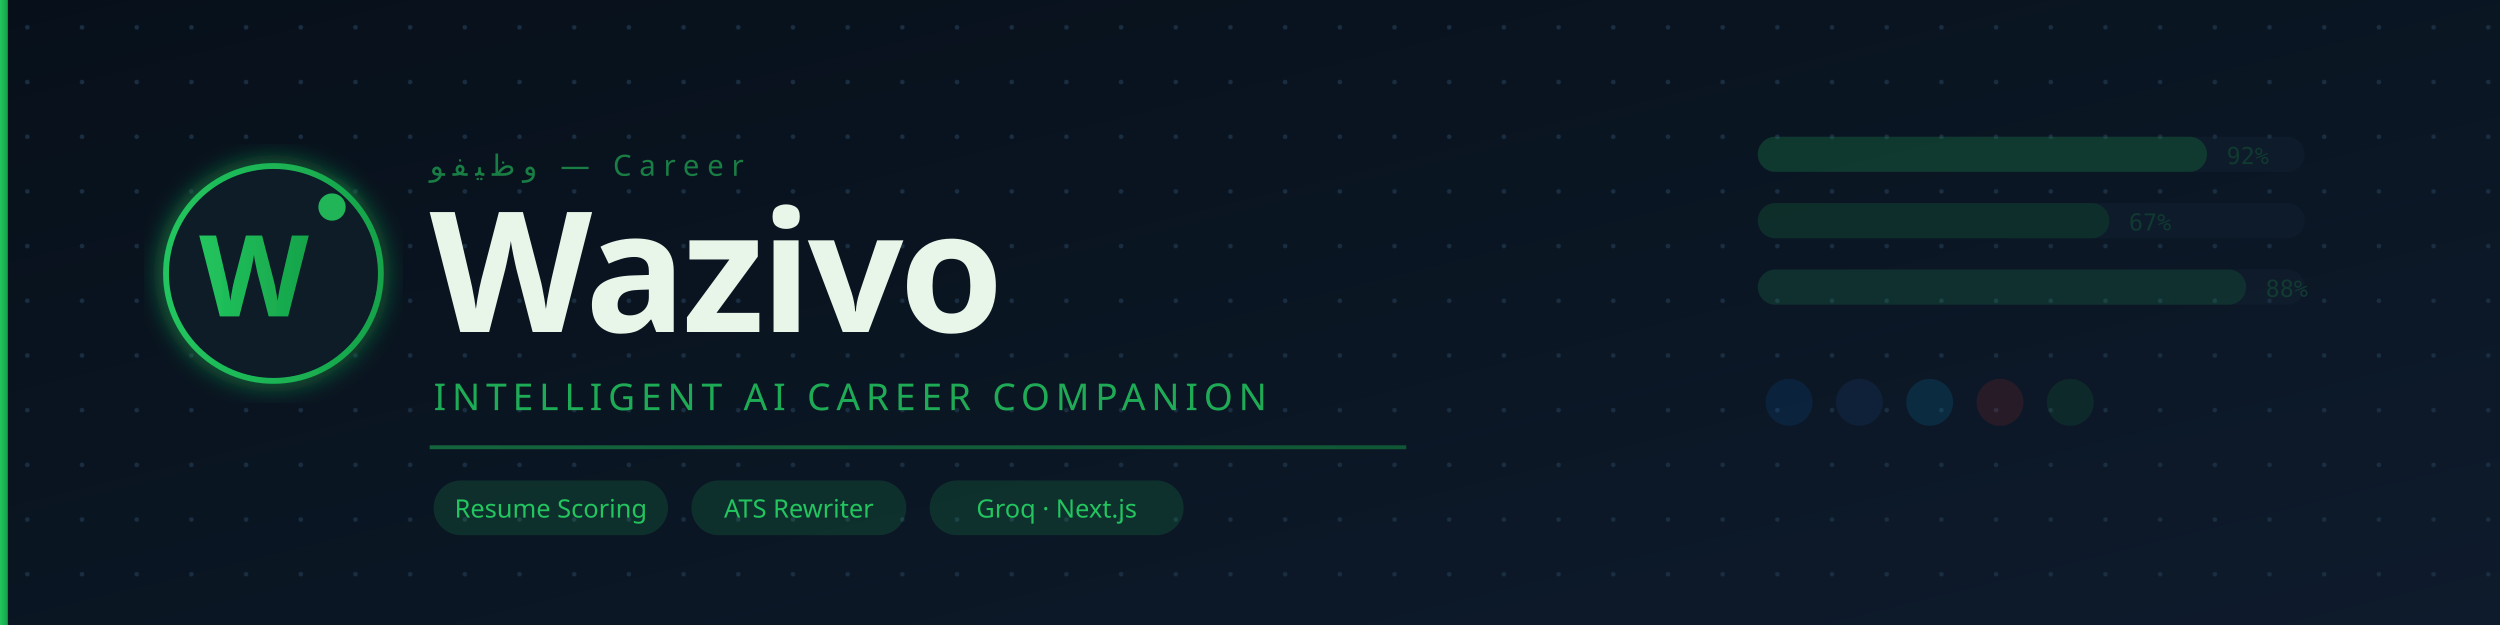
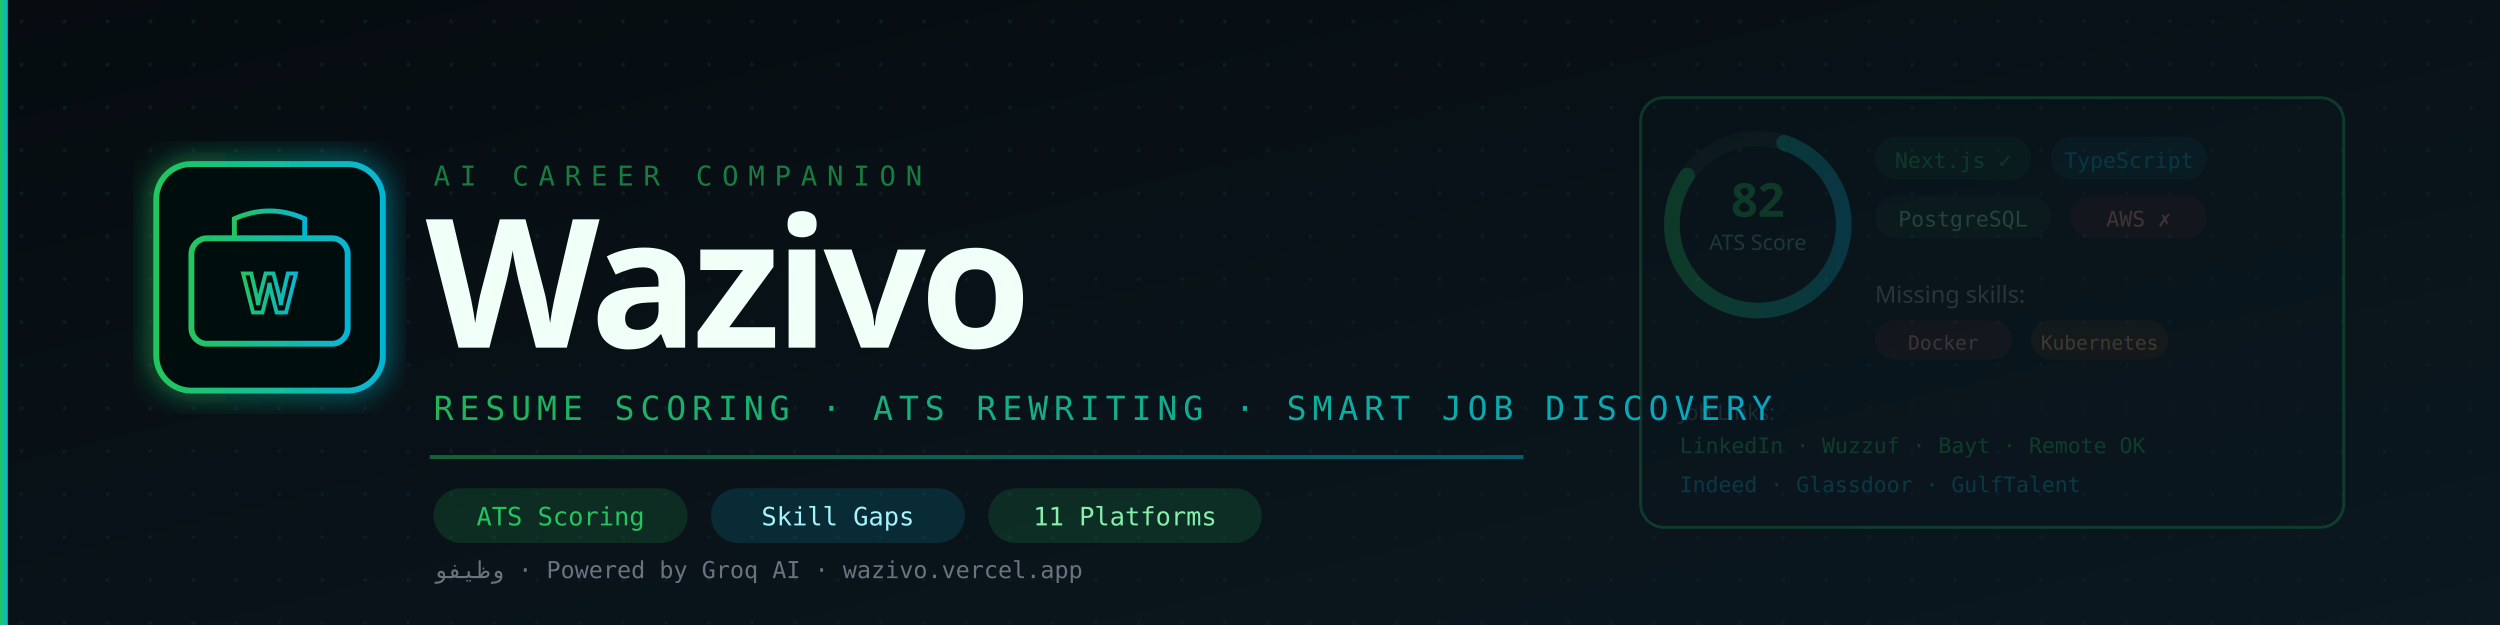
<svg xmlns="http://www.w3.org/2000/svg" width="1280" height="320" viewBox="0 0 1280 320">
  <defs>
    <linearGradient id="bg" x1="0%" y1="0%" x2="100%" y2="100%">
-       <stop offset="0%" stop-color="#07101a" />
-       <stop offset="100%" stop-color="#0e1b2c" />
+       <stop offset="0%" stop-color="#060c10" />
+       <stop offset="100%" stop-color="#0b1820" />
    </linearGradient>
    <linearGradient id="acc" x1="0%" y1="0%" x2="100%" y2="0%">
      <stop offset="0%" stop-color="#22c55e" />
-       <stop offset="100%" stop-color="#16a34a" />
+       <stop offset="100%" stop-color="#06b6d4" />
    </linearGradient>
-     <pattern id="dot" width="28" height="28" patternUnits="userSpaceOnUse">
-       <circle cx="14" cy="14" r="1.2" fill="#1a2d40" />
+     <pattern id="dot" width="22" height="22" patternUnits="userSpaceOnUse">
+       <circle cx="11" cy="11" r="1" fill="#0d1c24" />
    </pattern>
    <filter id="glow">
-       <feGaussianBlur stdDeviation="6" result="b" />
+       <feGaussianBlur stdDeviation="7" result="b" />
      <feMerge>
        <feMergeNode in="b" />
        <feMergeNode in="SourceGraphic" />
      </feMerge>
    </filter>
  </defs>
  <rect width="1280" height="320" fill="url(#bg)" />
  <rect width="1280" height="320" fill="url(#dot)" />
  <rect x="0" y="0" width="4" height="320" fill="url(#acc)" />
-   <g opacity="0.2" transform="translate(900,70)">
-     <rect x="0" y="0" width="280" height="18" rx="9" fill="#1a2d40" />
-     <rect x="0" y="0" width="230" height="18" rx="9" fill="#22c55e" />
-     <text x="240" y="14" font-family="monospace" font-size="12" fill="#22c55e">92%</text>
-     <rect x="0" y="34" width="280" height="18" rx="9" fill="#1a2d40" />
-     <rect x="0" y="34" width="180" height="18" rx="9" fill="#16a34a" opacity="0.8" />
-     <text x="190" y="48" font-family="monospace" font-size="12" fill="#22c55e">67%</text>
-     <rect x="0" y="68" width="280" height="18" rx="9" fill="#1a2d40" />
-     <rect x="0" y="68" width="250" height="18" rx="9" fill="#22c55e" opacity="0.7" />
-     <text x="260" y="82" font-family="monospace" font-size="12" fill="#22c55e">88%</text>
-     <g transform="translate(0,120)">
-       <circle cx="16" cy="16" r="12" fill="#0a66c2" opacity="0.7" />
-       <circle cx="52" cy="16" r="12" fill="#2557a7" opacity="0.7" />
-       <circle cx="88" cy="16" r="12" fill="#00a0dc" opacity="0.7" />
-       <circle cx="124" cy="16" r="12" fill="#cc2929" opacity="0.7" />
-       <circle cx="160" cy="16" r="12" fill="#1e8e3e" opacity="0.7" />
-     </g>
+   <g opacity="0.22" transform="translate(840,50)">
+     <rect x="0" y="0" width="360" height="220" rx="12" fill="#0a1820" stroke="#22c55e" stroke-width="1.5" />
+     <circle cx="60" cy="65" r="44" fill="none" stroke="#1a3030" stroke-width="8" />
+     <circle cx="60" cy="65" r="44" fill="none" stroke="url(#acc)" stroke-width="8" stroke-dasharray="220 56" stroke-dashoffset="55" stroke-linecap="round" />
+     <text x="60" y="61" font-family="Arial Black,sans-serif" font-size="24" font-weight="900" fill="#22c55e" text-anchor="middle">82</text>
+     <text x="60" y="78" font-family="sans-serif" font-size="11" fill="#6b9" text-anchor="middle">ATS Score</text>
+     <rect x="120" y="20" width="80" height="22" rx="11" fill="#22c55e" opacity="0.2" />
+     <text x="160" y="36" font-family="monospace" font-size="11" fill="#22c55e" text-anchor="middle">Next.js ✓</text>
+     <rect x="210" y="20" width="80" height="22" rx="11" fill="#06b6d4" opacity="0.2" />
+     <text x="250" y="36" font-family="monospace" font-size="11" fill="#06b6d4" text-anchor="middle">TypeScript</text>
+     <rect x="120" y="50" width="90" height="22" rx="11" fill="#22c55e" opacity="0.15" />
+     <text x="165" y="66" font-family="monospace" font-size="11" fill="#86efac" text-anchor="middle">PostgreSQL</text>
+     <rect x="220" y="50" width="70" height="22" rx="11" fill="#ef4444" opacity="0.2" />
+     <text x="255" y="66" font-family="monospace" font-size="11" fill="#fca5a5" text-anchor="middle">AWS ✗</text>
+     <text x="120" y="105" font-family="sans-serif" font-size="12" fill="#9ca3af">Missing skills:</text>
+     <rect x="120" y="114" width="70" height="20" rx="10" fill="#ef4444" opacity="0.2" />
+     <text x="155" y="129" font-family="monospace" font-size="10" fill="#fca5a5" text-anchor="middle">Docker</text>
+     <rect x="200" y="114" width="70" height="20" rx="10" fill="#f97316" opacity="0.2" />
+     <text x="235" y="129" font-family="monospace" font-size="10" fill="#fdba74" text-anchor="middle">Kubernetes</text>
+     <text x="20" y="165" font-family="sans-serif" font-size="11" fill="#6b7280">Job Links:</text>
+     <text x="20" y="182" font-family="monospace" font-size="11" fill="#22c55e">LinkedIn · Wuzzuf · Bayt · Remote OK</text>
+     <text x="20" y="202" font-family="monospace" font-size="11" fill="#06b6d4">Indeed · Glassdoor · GulfTalent</text>
  </g>
-   <g transform="translate(80,80)" filter="url(#glow)">
-     <circle cx="60" cy="60" r="55" fill="#0a1a28" stroke="url(#acc)" stroke-width="3" />
-     <text x="22" y="82" font-family="Arial Black,sans-serif" font-size="58" font-weight="900" fill="url(#acc)">W</text>
-     <circle cx="90" cy="26" r="7" fill="#22c55e" opacity="0.9" />
+   <g transform="translate(80,84)" filter="url(#glow)">
+     <rect x="0" y="0" width="116" height="116" rx="18" fill="#060c10" stroke="url(#acc)" stroke-width="3" />
+     <rect x="18" y="38" width="80" height="54" rx="8" fill="none" stroke="url(#acc)" stroke-width="3" />
+     <path d="M40 38 L40 28 Q58 20 76 28 L76 38" fill="none" stroke="url(#acc)" stroke-width="2.5" />
+     <text x="58" y="76" font-family="Arial Black,sans-serif" font-size="28" font-weight="900" fill="none" stroke="url(#acc)" stroke-width="2" text-anchor="middle">W</text>
  </g>
-   <text x="220" y="90" font-family="sans-serif" font-size="15" fill="#22c55e" opacity="0.6" letter-spacing="4">وظيفو — Career</text>
-   <text x="220" y="170" font-family="Arial Black,'Arial Bold',sans-serif" font-size="86" font-weight="900" letter-spacing="-2" fill="#e8f5e9">Wazivo</text>
-   <text x="222" y="210" font-family="sans-serif" font-size="19" fill="#22c55e" letter-spacing="3" opacity="0.85">INTELLIGENT AI CAREER COMPANION</text>
-   <rect x="220" y="228" width="500" height="2" fill="url(#acc)" opacity="0.45" />
-   <rect x="222" y="246" width="120" height="28" rx="14" fill="#22c55e" opacity="0.15" />
-   <text x="282" y="265" font-family="sans-serif" font-size="13" fill="#22c55e" text-anchor="middle">Resume Scoring</text>
-   <rect x="354" y="246" width="110" height="28" rx="14" fill="#22c55e" opacity="0.15" />
-   <text x="409" y="265" font-family="sans-serif" font-size="13" fill="#22c55e" text-anchor="middle">ATS Rewriter</text>
-   <rect x="476" y="246" width="130" height="28" rx="14" fill="#22c55e" opacity="0.15" />
-   <text x="541" y="265" font-family="sans-serif" font-size="13" fill="#22c55e" text-anchor="middle">Groq · Next.js</text>
+   <text x="222" y="95" font-family="'SF Mono',Consolas,monospace" font-size="14" fill="#22c55e" opacity="0.6" letter-spacing="5">AI CAREER COMPANION</text>
+   <text x="218" y="178" font-family="Arial Black,'Arial Bold',sans-serif" font-size="92" font-weight="900" letter-spacing="-3" fill="#f0fff8">Wazivo</text>
+   <text x="222" y="215" font-family="'SF Mono',Consolas,monospace" font-size="17" fill="url(#acc)" letter-spacing="3" opacity="0.9">RESUME SCORING · ATS REWRITING · SMART JOB DISCOVERY</text>
+   <rect x="220" y="233" width="560" height="2" fill="url(#acc)" opacity="0.45" />
+   <rect x="222" y="250" width="130" height="28" rx="14" fill="#22c55e" opacity="0.15" />
+   <text x="287" y="269" font-family="monospace" font-size="13" fill="#22c55e" text-anchor="middle">ATS Scoring</text>
+   <rect x="364" y="250" width="130" height="28" rx="14" fill="#06b6d4" opacity="0.15" />
+   <text x="429" y="269" font-family="monospace" font-size="13" fill="#a5f3fc" text-anchor="middle">Skill Gaps</text>
+   <rect x="506" y="250" width="140" height="28" rx="14" fill="#22c55e" opacity="0.15" />
+   <text x="576" y="269" font-family="monospace" font-size="13" fill="#86efac" text-anchor="middle">11 Platforms</text>
+   <text x="222" y="296" font-family="monospace" font-size="12" fill="#6b7280">وظيفو · Powered by Groq AI · wazivo.vercel.app</text>
</svg>
